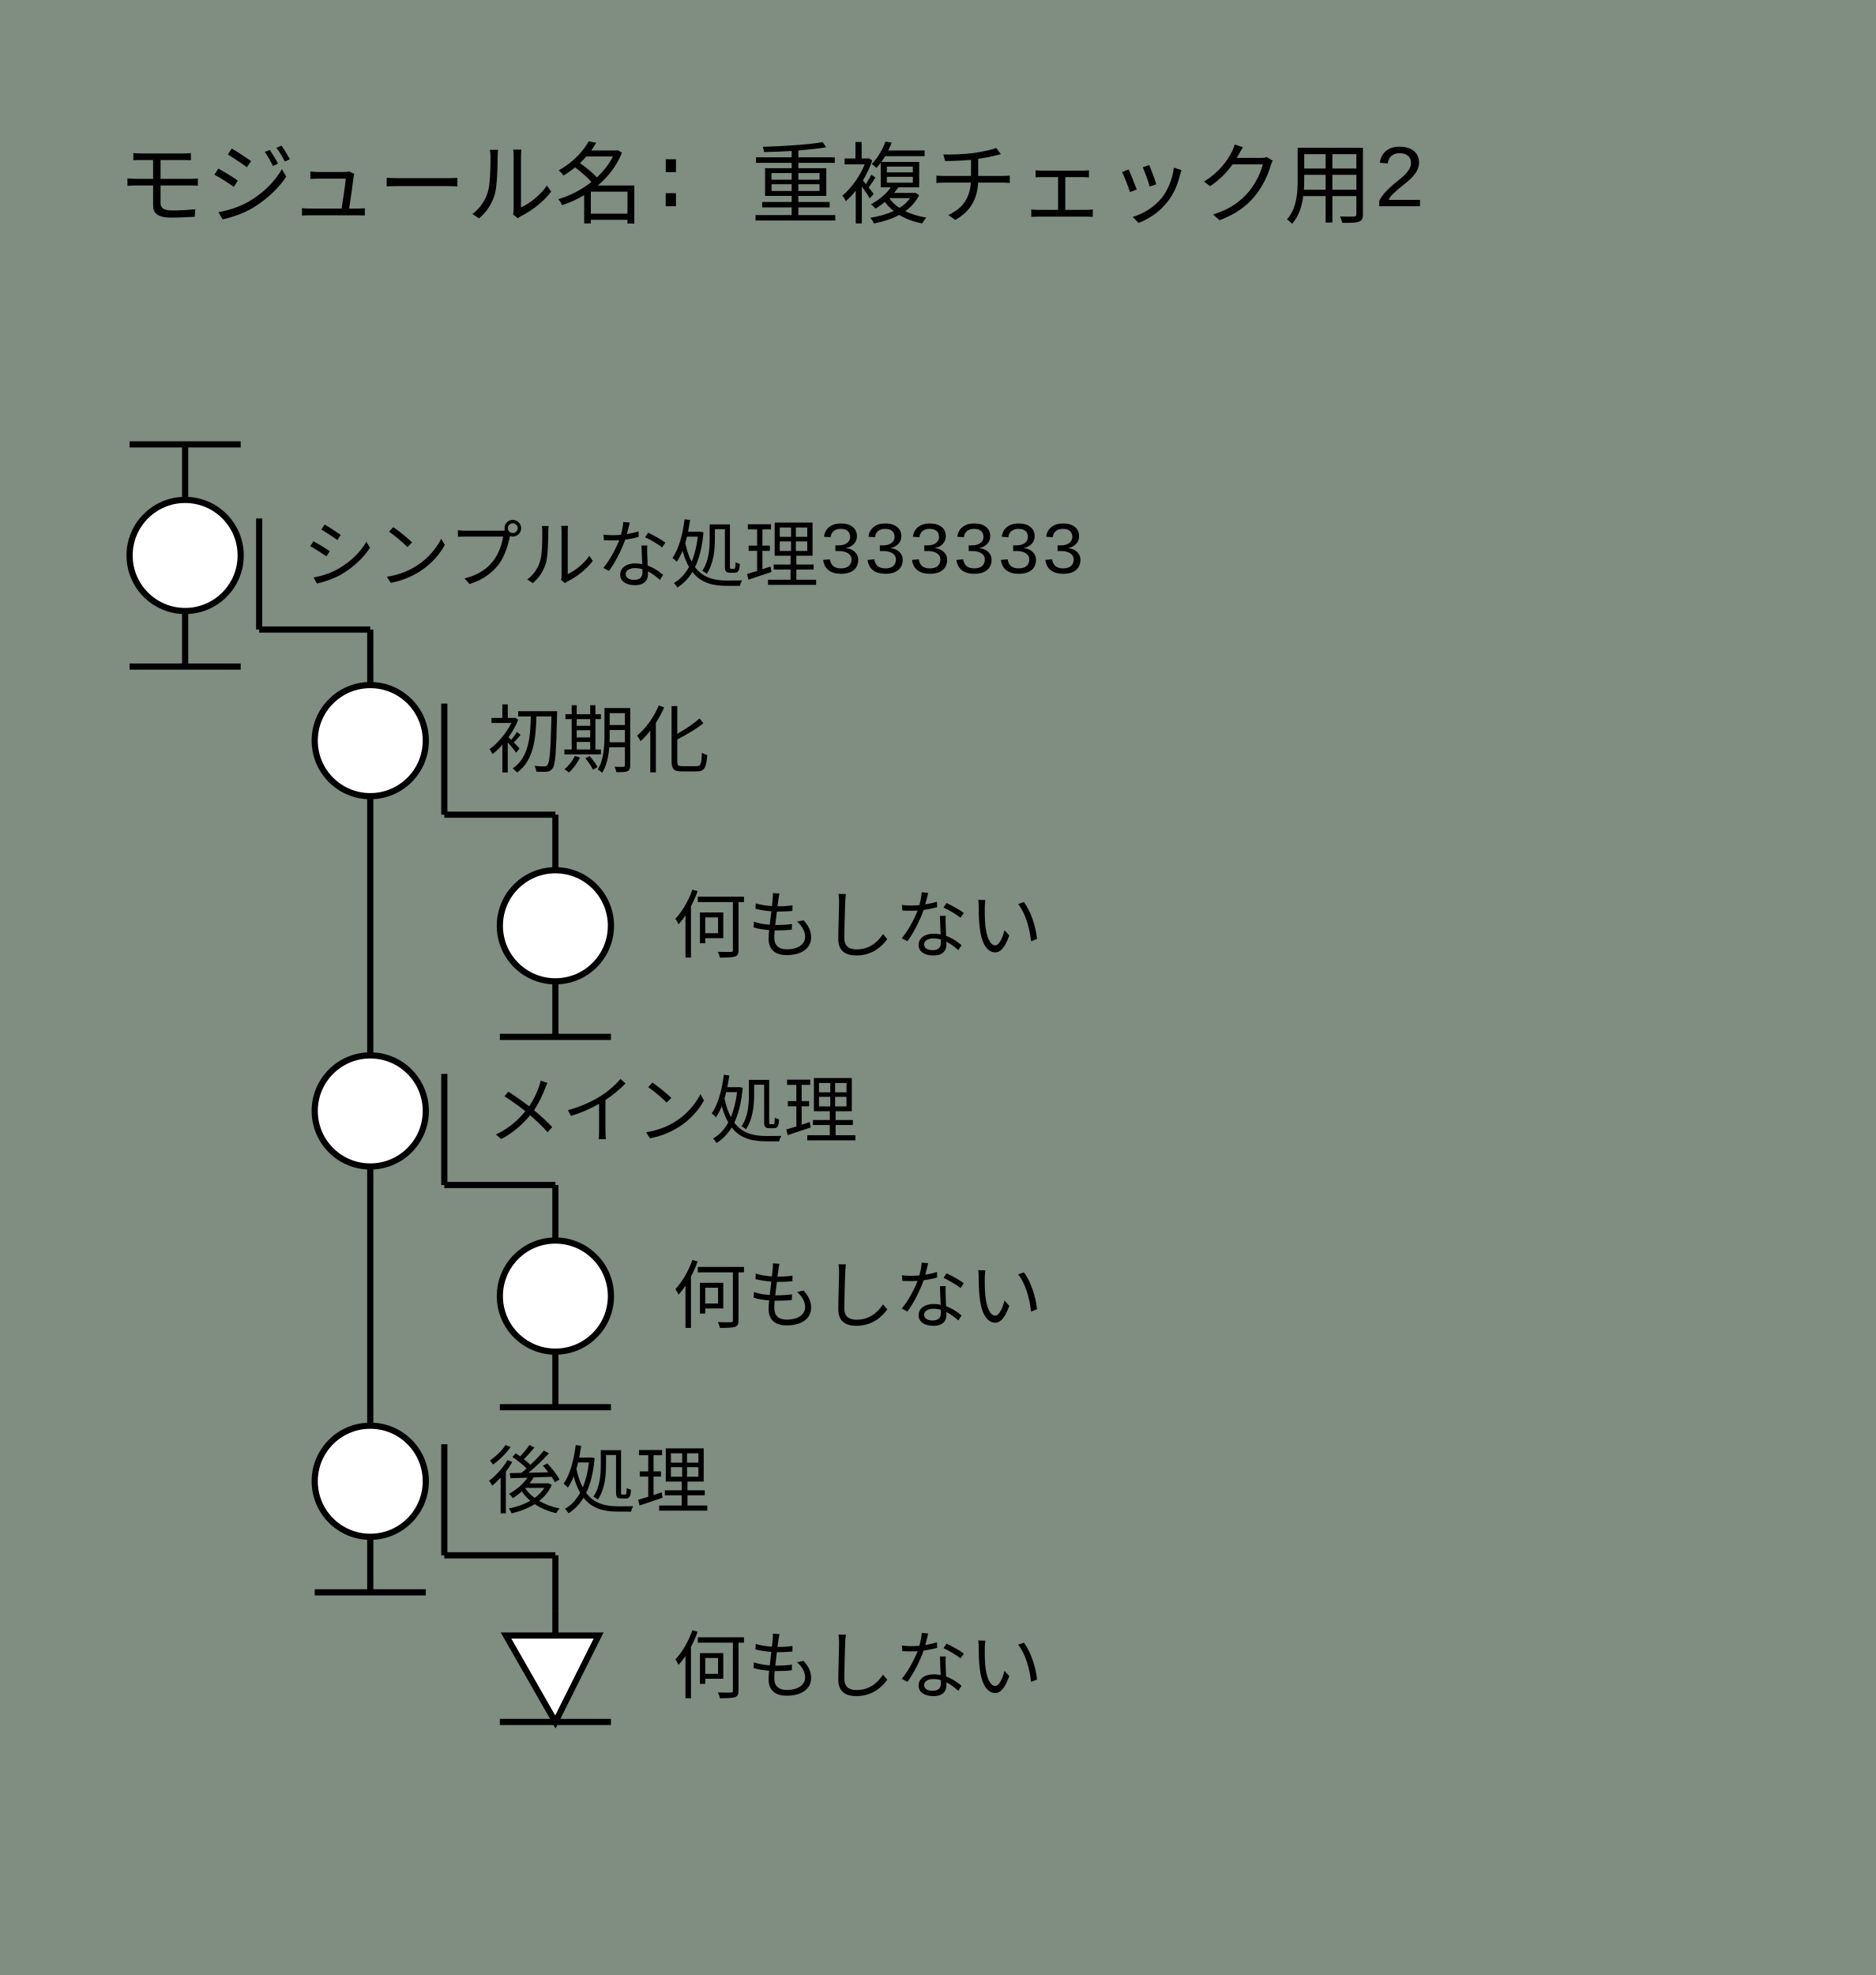
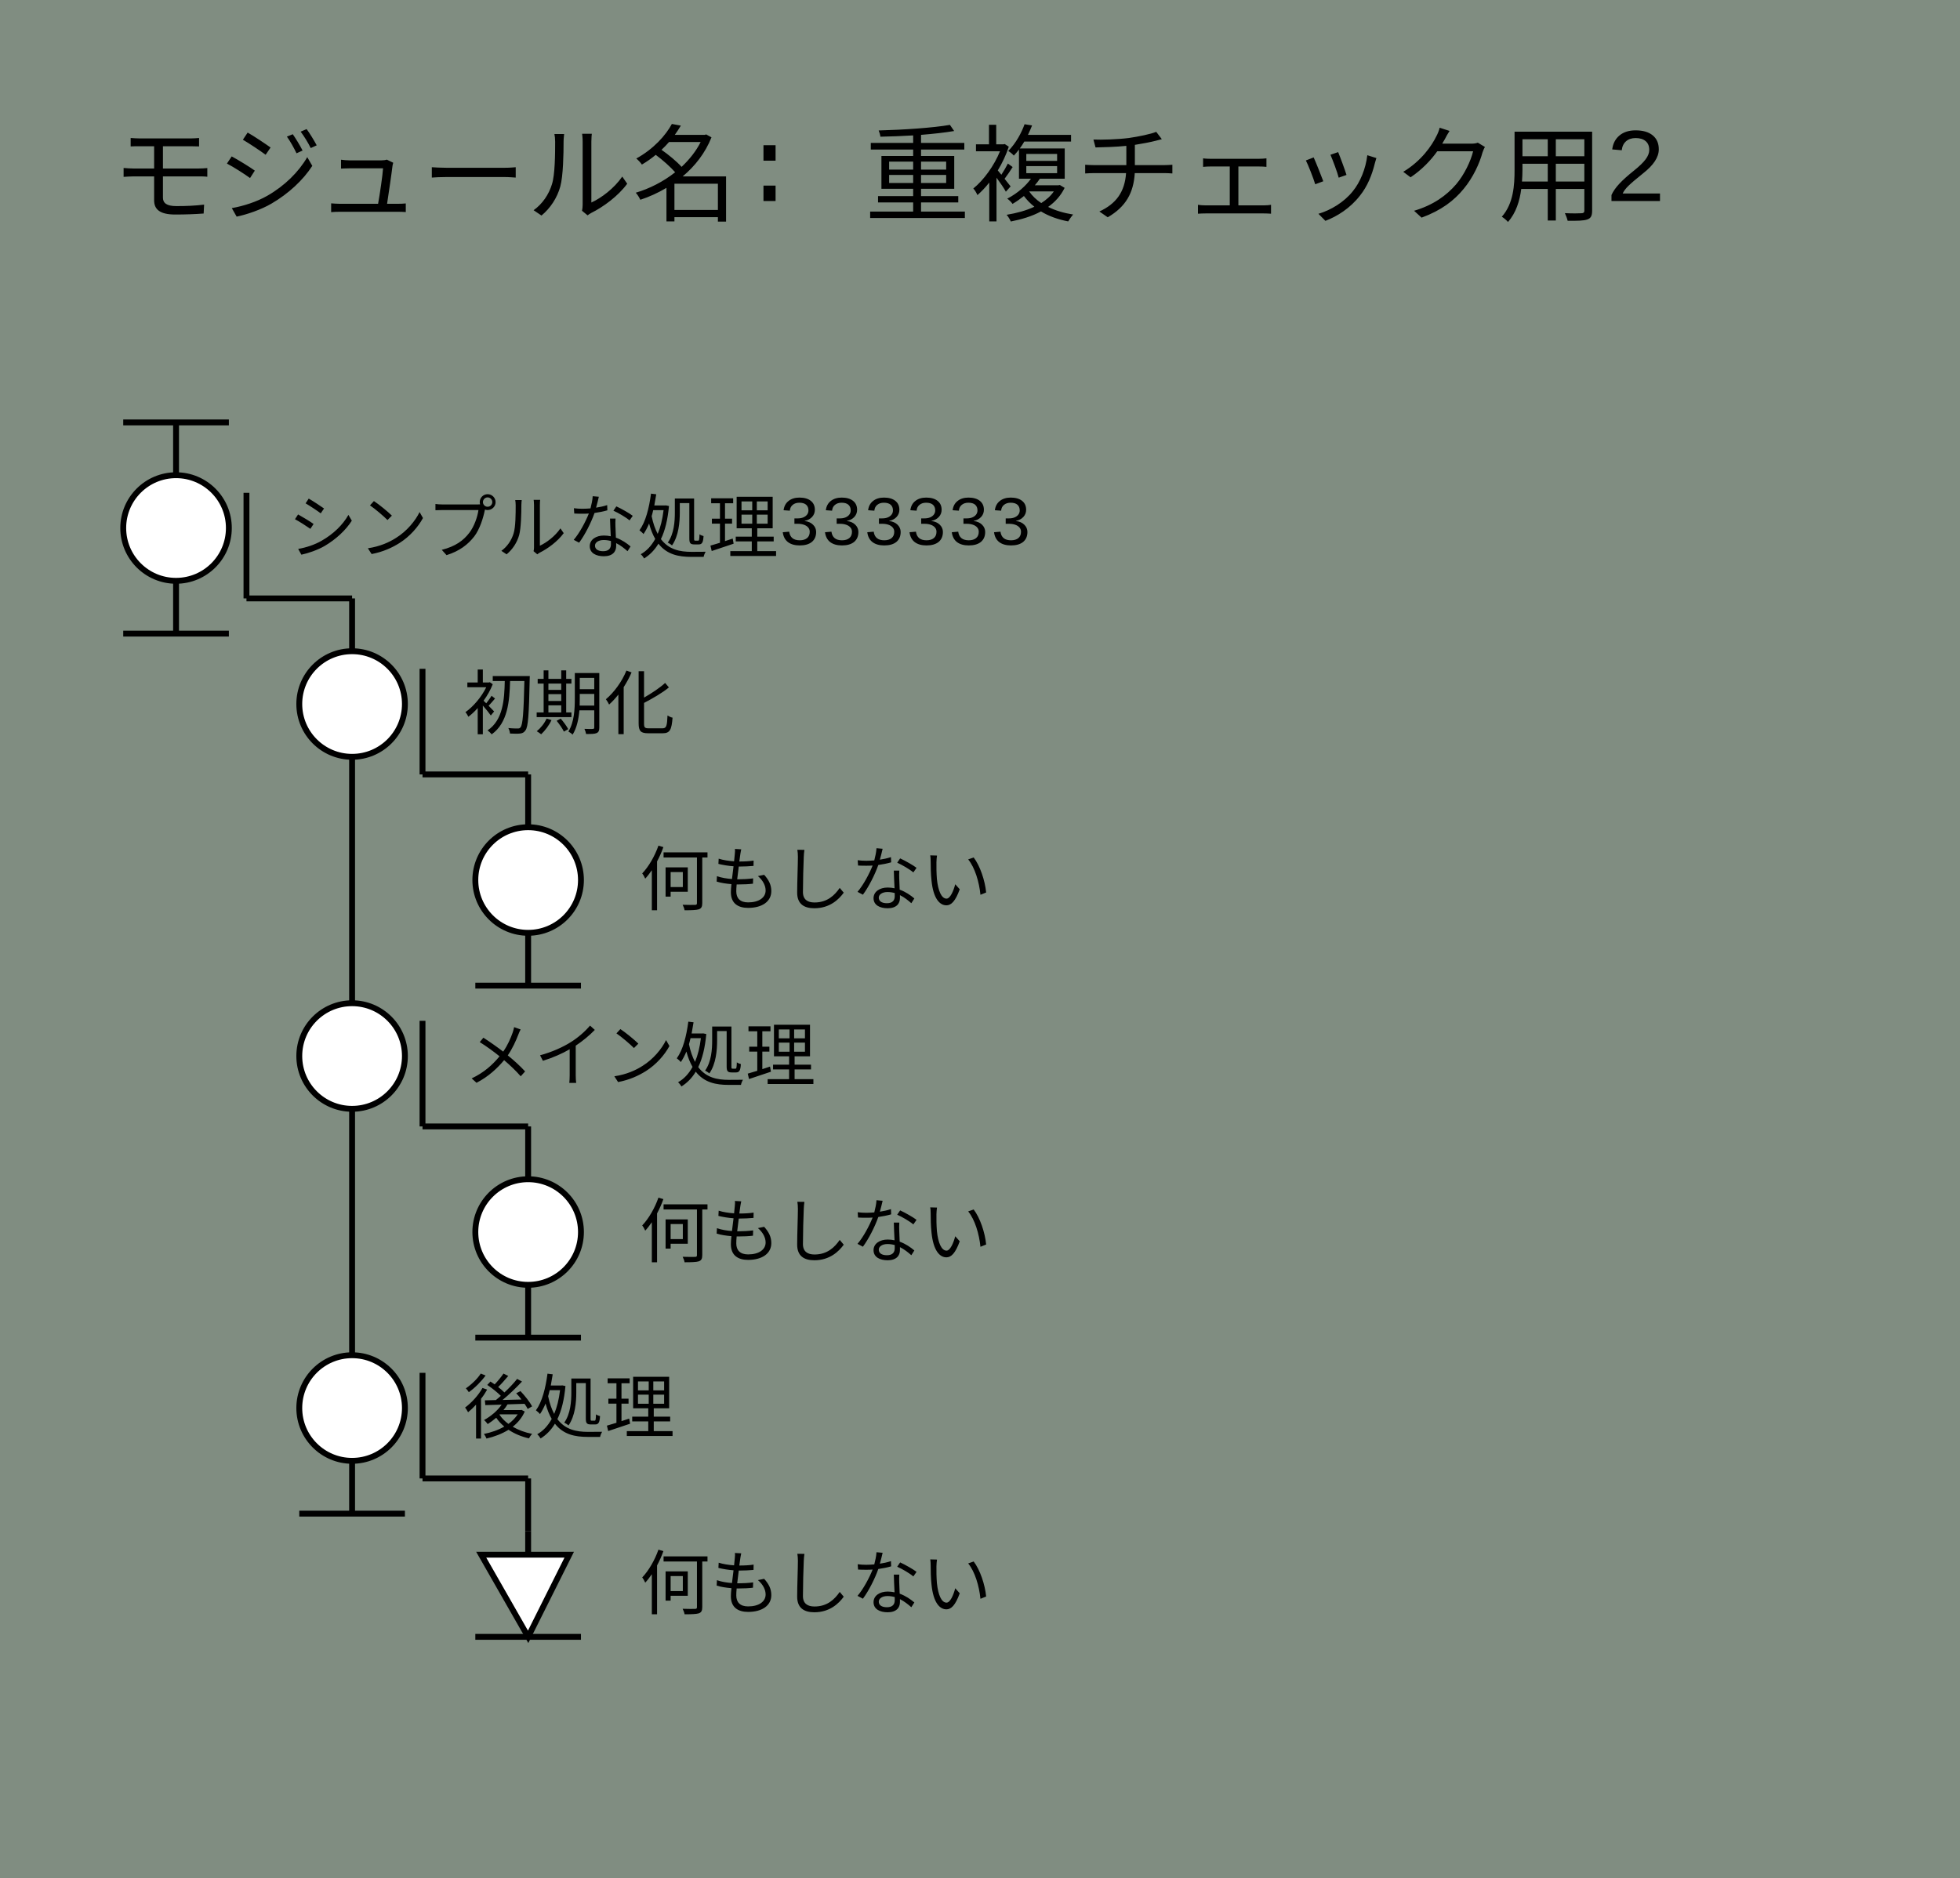
- <svg xmlns="http://www.w3.org/2000/svg" width="304" height="320" style="background-color: #808d81">
-   <rect x="0" y="0" width="304" height="320" fill="#808d81" stroke="#808d81" />
-   <text x="19" y="30" text-anchor="start" dominant-baseline="middle" font-family="Consolas, Meiryo UI, Courier New, monospace" font-size="120%" rotate="0">モジュール名: 重複チェック用2</text>
+ <svg xmlns="http://www.w3.org/2000/svg" width="334" height="320" style="background-color: #808d81">
+   <rect x="0" y="0" width="334" height="320" fill="#808d81" stroke="#808d81" />
+   <text x="19" y="30" text-anchor="start" dominant-baseline="middle" font-family="Consolas, Courier New, monospace" font-size="18px" rotate="0">モジュール名: 重複チェック用2</text>
  <circle cx="30" cy="90" r="9" fill="white" stroke="black" />
-   <text x="49" y="90" text-anchor="start" dominant-baseline="middle" font-family="Consolas, Meiryo UI, Courier New, monospace" font-size="100%" rotate="0">シンプルな処理333333</text>
+   <text x="49" y="90" text-anchor="start" dominant-baseline="middle" font-family="Consolas, Courier New, monospace" font-size="12px" rotate="0">シンプルな処理333333</text>
  <line x1="30" y1="72" x2="30" y2="81" stroke="black" />
  <line x1="21" y1="72" x2="39" y2="72" stroke="black" />
  <line x1="30" y1="99" x2="30" y2="108" stroke="black" />
  <line x1="21" y1="108" x2="39" y2="108" stroke="black" />
  <circle cx="60" cy="120" r="9" fill="white" stroke="black" />
-   <text x="79" y="120" text-anchor="start" dominant-baseline="middle" font-family="Consolas, Meiryo UI, Courier New, monospace" font-size="100%" rotate="0">初期化</text>
+   <text x="79" y="120" text-anchor="start" dominant-baseline="middle" font-family="Consolas, Courier New, monospace" font-size="12px" rotate="0">初期化</text>
  <line x1="60" y1="102" x2="60" y2="111" stroke="black" />
  <line x1="42" y1="102" x2="60" y2="102" stroke="black" />
  <line x1="42" y1="84" x2="42" y2="102" stroke="black" />
  <circle cx="90" cy="150" r="9" fill="white" stroke="black" />
-   <text x="109" y="150" text-anchor="start" dominant-baseline="middle" font-family="Consolas, Meiryo UI, Courier New, monospace" font-size="100%" rotate="0">何もしない</text>
+   <text x="109" y="150" text-anchor="start" dominant-baseline="middle" font-family="Consolas, Courier New, monospace" font-size="12px" rotate="0">何もしない</text>
  <line x1="90" y1="159" x2="90" y2="168" stroke="black" />
  <line x1="81" y1="168" x2="99" y2="168" stroke="black" />
  <line x1="90" y1="132" x2="90" y2="141" stroke="black" />
  <line x1="72" y1="132" x2="90" y2="132" stroke="black" />
  <line x1="72" y1="114" x2="72" y2="132" stroke="black" />
  <circle cx="60" cy="180" r="9" fill="white" stroke="black" />
-   <text x="79" y="180" text-anchor="start" dominant-baseline="middle" font-family="Consolas, Meiryo UI, Courier New, monospace" font-size="100%" rotate="0">メイン処理</text>
+   <text x="79" y="180" text-anchor="start" dominant-baseline="middle" font-family="Consolas, Courier New, monospace" font-size="12px" rotate="0">メイン処理</text>
  <line x1="60" y1="129" x2="60" y2="171" stroke="black" />
  <circle cx="90" cy="210" r="9" fill="white" stroke="black" />
-   <text x="109" y="210" text-anchor="start" dominant-baseline="middle" font-family="Consolas, Meiryo UI, Courier New, monospace" font-size="100%" rotate="0">何もしない</text>
+   <text x="109" y="210" text-anchor="start" dominant-baseline="middle" font-family="Consolas, Courier New, monospace" font-size="12px" rotate="0">何もしない</text>
  <line x1="90" y1="219" x2="90" y2="228" stroke="black" />
  <line x1="81" y1="228" x2="99" y2="228" stroke="black" />
  <line x1="90" y1="192" x2="90" y2="201" stroke="black" />
  <line x1="72" y1="192" x2="90" y2="192" stroke="black" />
  <line x1="72" y1="174" x2="72" y2="192" stroke="black" />
  <circle cx="60" cy="240" r="9" fill="white" stroke="black" />
-   <text x="79" y="240" text-anchor="start" dominant-baseline="middle" font-family="Consolas, Meiryo UI, Courier New, monospace" font-size="100%" rotate="0">後処理</text>
+   <text x="79" y="240" text-anchor="start" dominant-baseline="middle" font-family="Consolas, Courier New, monospace" font-size="12px" rotate="0">後処理</text>
  <line x1="60" y1="189" x2="60" y2="231" stroke="black" />
  <line x1="60" y1="249" x2="60" y2="258" stroke="black" />
  <line x1="51" y1="258" x2="69" y2="258" stroke="black" />
  <line x1="90" y1="261" x2="90" y2="270" stroke="black" />
  <polygon points="90 279 82 265 97 265" fill="white" stroke="black" />
  <line x1="81" y1="279" x2="99" y2="279" stroke="black" />
-   <text x="109" y="270" text-anchor="start" dominant-baseline="middle" font-family="Consolas, Meiryo UI, Courier New, monospace" font-size="100%" rotate="0">何もしない</text>
+   <text x="109" y="270" text-anchor="start" dominant-baseline="middle" font-family="Consolas, Courier New, monospace" font-size="12px" rotate="0">何もしない</text>
  <line x1="90" y1="252" x2="90" y2="261" stroke="black" />
  <line x1="72" y1="252" x2="90" y2="252" stroke="black" />
  <line x1="72" y1="234" x2="72" y2="252" stroke="black" />
</svg>
